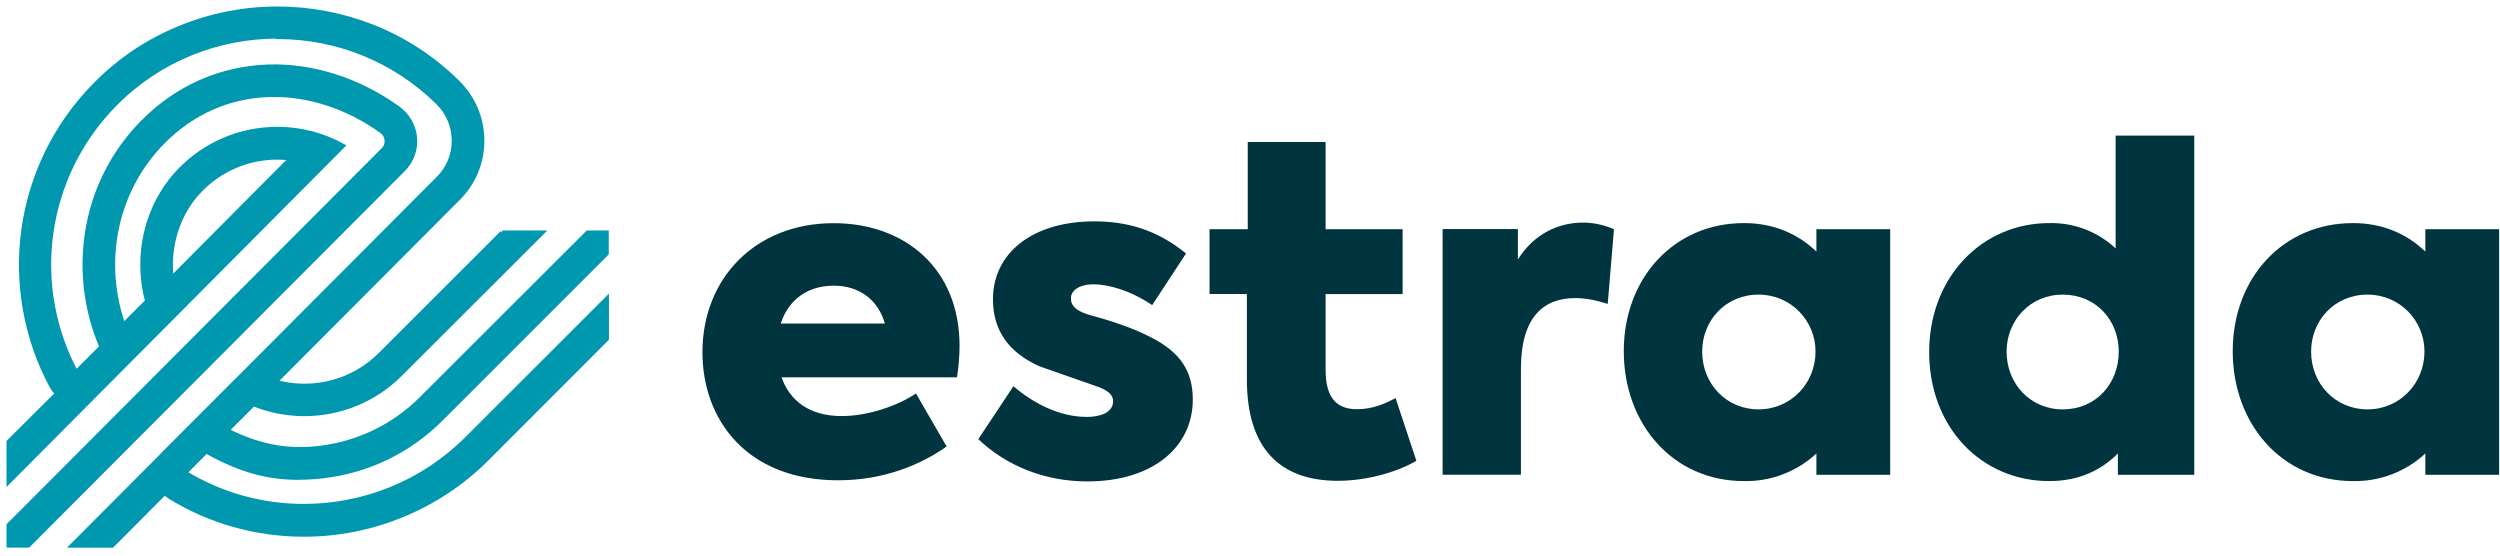
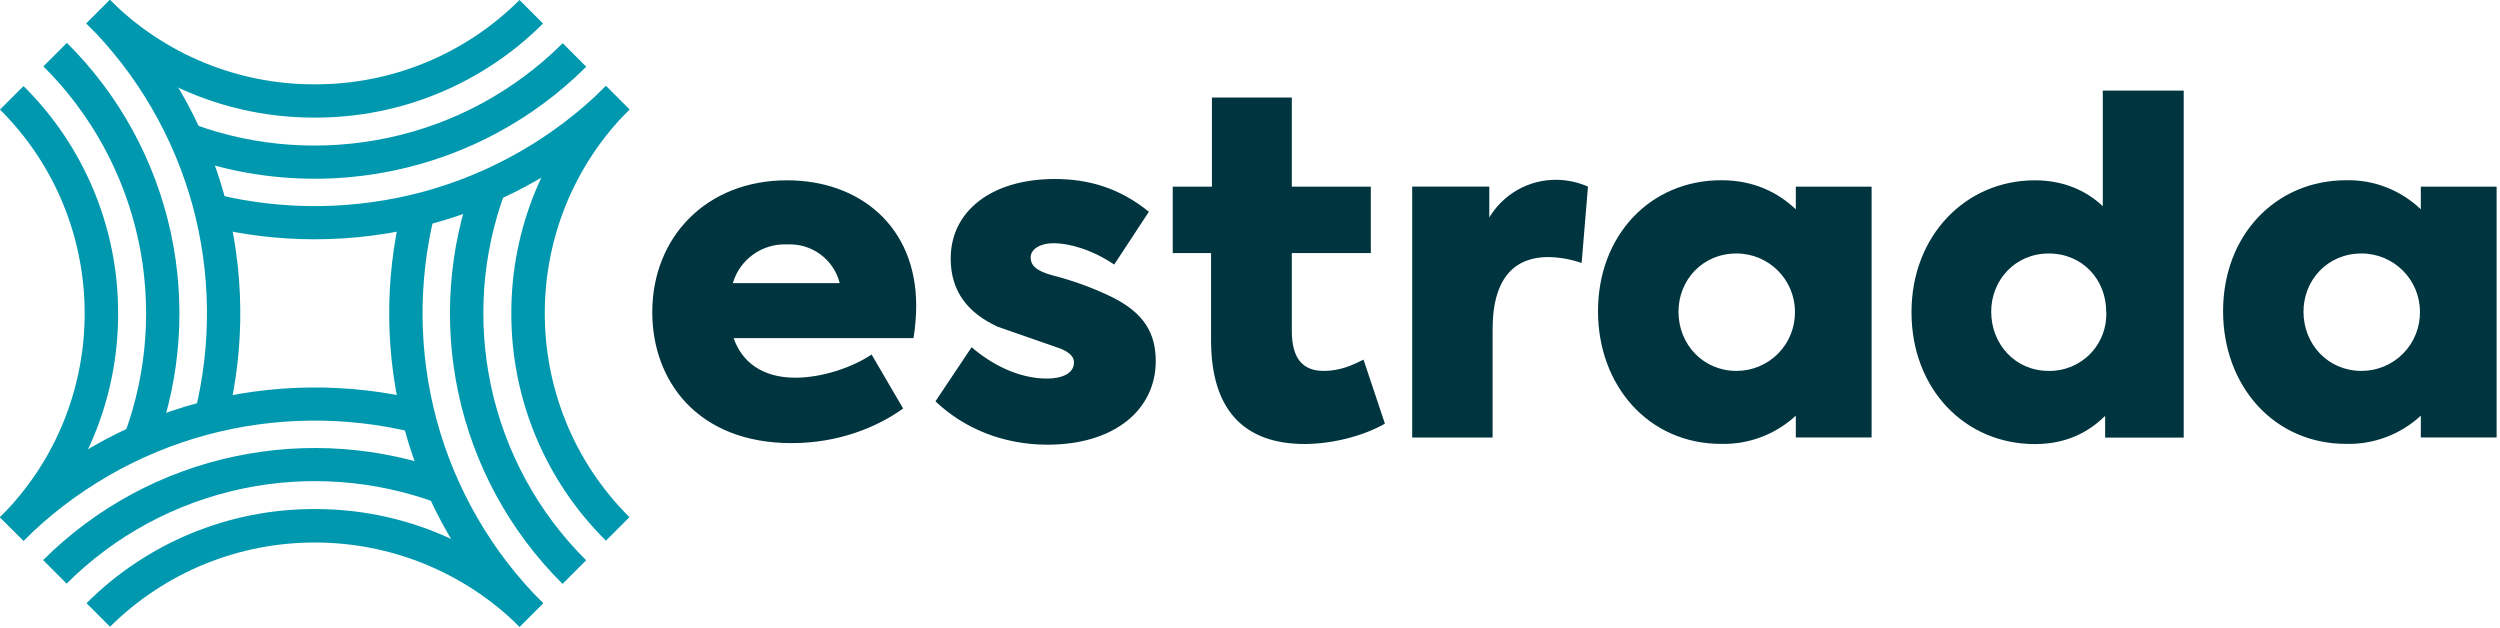
- <svg xmlns="http://www.w3.org/2000/svg" xmlns:xlink="http://www.w3.org/1999/xlink" width="288" height="64">
-   <g fill="none" fill-rule="evenodd">
-     <g fill="#00343e">
-       <path d="M89.94 37.27h12c-.77-2.67-2.87-4.36-5.9-4.36-2.92 0-5.18 1.54-6.1 4.36m20.3 6.2h-20.2c.92 2.66 3.18 4.46 6.92 4.46 2.97 0 6.36-1.13 8.56-2.6l3.53 6.1c-2.87 2.05-7.17 3.9-12.5 3.9-10.56 0-15.63-7.02-15.63-14.76 0-8.45 6.05-14.86 15.12-14.86 8.15 0 14.5 5.17 14.5 14.14a23.3 23.3 0 0 1-.3 3.64m2.46 7.1l4.05-6.1c2.26 1.95 5.28 3.54 8.46 3.54 1.64 0 3.02-.56 3.02-1.8 0-.56-.3-1.08-1.54-1.6l-7.02-2.46c-3.33-1.54-5.28-3.95-5.28-7.7 0-5.33 4.56-8.97 11.68-8.97 3.74 0 7.23.97 10.56 3.7l-3.9 5.95c-2.56-1.74-5.12-2.4-6.8-2.4-1.5 0-2.56.67-2.56 1.6 0 .87.56 1.54 2.56 2.05 1.7.46 4.4 1.28 6.66 2.46 3.43 1.74 4.82 3.94 4.82 7.17 0 5.43-4.56 9.43-12.15 9.43-4.92 0-9.33-1.8-12.56-4.87m50.46 2.5c-2.36 1.38-5.9 2.3-9.02 2.3-6.76 0-10.5-3.8-10.5-11.68v-9.84h-4.3V26.4h4.4V16.36h8.97V26.4h8.87v7.48h-8.87v8.76c0 3.18 1.28 4.5 3.6 4.5 1.8 0 3.18-.6 4.46-1.28l2.4 7.23zm3.04-26.7h8.66v3.5c1.84-2.92 4.62-4.25 7.54-4.25a9 9 0 0 1 3.53.77l-.72 8.6c-1.23-.4-2.5-.67-3.74-.67-3.54 0-6.26 2.05-6.26 8.15v12.2h-9.02V26.4z" />
-       <use xlink:href="#B" />
-       <path d="M244.08 40.5c0-3.6-2.62-6.56-6.46-6.56-3.74 0-6.46 2.97-6.46 6.56 0 3.7 2.72 6.66 6.46 6.66 3.84 0 6.46-2.97 6.46-6.66zm8.7-24.9v39.1h-8.8v-2.46c-1.84 1.84-4.36 3.18-7.9 3.18-7.84 0-13.84-6.2-13.84-14.86 0-8.6 6.05-14.86 13.84-14.86a10.8 10.8 0 0 1 7.64 2.92v-13h9.07z" />
-       <use xlink:href="#B" x="70.15" />
-     </g>
-     <use xlink:href="#C" fill="#0098ae" />
-     <use xlink:href="#C" stroke="#0098ae" stroke-width=".5" />
-     <path d="M34.37 55.03c-4.17 0-7.43-1.22-11.1-3.3l1.6-2.83c3.88 2.2 7.52 3.24 11.9 2.72 4.5-.54 8.57-2.5 11.76-5.68L67.7 26.8h2.18v2.4L50.82 48.26c-3.7 3.7-8.43 6-13.67 6.6-.92.1-1.86.16-2.8.16" fill="#0098ae" />
-     <path d="M34.37 55.03c-4.17 0-7.43-1.22-11.1-3.3l1.6-2.83c3.88 2.2 7.52 3.24 11.9 2.72 4.5-.54 8.57-2.5 11.76-5.68L67.7 26.8h2.18v2.4L50.82 48.26c-3.7 3.7-8.43 6-13.67 6.6-.92.1-1.86.16-2.8.16z" stroke="#0098ae" stroke-width=".5" />
-     <use xlink:href="#D" fill="#0098ae" />
-     <use xlink:href="#D" stroke="#0098ae" stroke-width=".5" />
-     <use xlink:href="#E" fill="#0098ae" />
-     <use xlink:href="#E" stroke="#0098ae" stroke-width=".5" />
+ <svg xmlns="http://www.w3.org/2000/svg" width="287" height="72" fill-rule="evenodd">
+   <path d="M84.12 32.5H96.4a5.9 5.9 0 0 0-6.03-4.44 6.2 6.2 0 0 0-6.24 4.44m20.76 6.32H84.22c.94 2.7 3.25 4.54 7.08 4.54 3.04 0 6.5-1.15 8.76-2.66l3.62 6.2c-2.94 2.1-7.34 3.97-12.8 3.97-10.8 0-16-7.15-16-15.03 0-8.6 6.2-15.14 15.47-15.14 8.33 0 14.83 5.27 14.83 14.4a23.6 23.6 0 0 1-.31 3.71m2.53 7.25l4.14-6.2c2.3 1.98 5.4 3.6 8.65 3.6 1.68 0 3.1-.57 3.1-1.83 0-.57-.3-1.1-1.57-1.62l-7.18-2.5c-3.4-1.57-5.4-4.02-5.4-7.83 0-5.43 4.67-9.13 11.95-9.13 3.83 0 7.4 1 10.8 3.76l-3.98 6.06c-2.62-1.77-5.24-2.45-6.97-2.45-1.52 0-2.62.68-2.62 1.62 0 .9.58 1.57 2.62 2.1a35.9 35.9 0 0 1 6.81 2.51c3.5 1.77 4.93 4.02 4.93 7.3 0 5.53-4.67 9.6-12.43 9.6-5.03 0-9.54-1.83-12.84-4.96m51.6 2.53c-2.4 1.4-6.03 2.35-9.23 2.35-6.92 0-10.75-3.86-10.75-11.9V29.05h-4.4v-7.62h4.5V11.2h9.17v10.23h9.07v7.62h-9.07v8.93c0 3.24 1.3 4.6 3.67 4.6 1.84 0 3.25-.63 4.56-1.3l2.46 7.36zm3.1-27.2h8.86v3.55a8.9 8.9 0 0 1 7.71-4.33 9.3 9.3 0 0 1 3.62.78l-.73 8.77a12.3 12.3 0 0 0-3.82-.68c-3.62 0-6.4 2.1-6.4 8.3v12.42h-9.23v-28.8zm43.95 14.36a6.7 6.7 0 0 0-6.71-6.68c-3.93 0-6.66 3.08-6.66 6.68 0 3.76 2.83 6.8 6.66 6.8a6.7 6.7 0 0 0 6.71-6.79zm8.8-14.36v28.8h-8.7v-2.5a12.2 12.2 0 0 1-8.55 3.24c-8.4 0-14.16-6.73-14.16-15.24 0-8.67 5.98-15.03 14.16-15.03 3.72 0 6.5 1.4 8.55 3.34v-2.6h8.7zm26.93 14.36c0-3.65-2.68-6.68-6.6-6.68-3.82 0-6.6 3.03-6.6 6.68 0 3.76 2.78 6.8 6.6 6.8a6.5 6.5 0 0 0 6.61-6.79zm8.9-25.37v39.83h-9.02v-2.5c-1.9 1.88-4.46 3.24-8.07 3.24-8.02 0-14.16-6.32-14.16-15.14 0-8.77 6.2-15.14 14.16-15.14 3.4 0 5.98 1.25 7.8 2.97V10.4h9.28zm27.12 25.37a6.7 6.7 0 0 0-6.71-6.68c-3.93 0-6.66 3.08-6.66 6.68 0 3.76 2.83 6.8 6.66 6.8a6.7 6.7 0 0 0 6.71-6.79zm8.8-14.36v28.8h-8.7v-2.5a12.2 12.2 0 0 1-8.54 3.24c-8.4 0-14.16-6.73-14.16-15.24 0-8.67 5.98-15.03 14.16-15.03a12 12 0 0 1 8.54 3.34v-2.6h8.7z" fill="#00343e" />
+   <g fill="#0098ae">
+     <path d="M64.58 67.03a43.7 43.7 0 0 1-11.97-21.96 43.8 43.8 0 0 1 1.75-24.26l3.6 1.3a40 40 0 0 0-1.6 22.16 39.9 39.9 0 0 0 10.93 20.05l-2.7 2.7zM7.65 67l-2.7-2.7a44 44 0 0 1 22.12-11.93 44.4 44.4 0 0 1 24.43 1.8l-1.33 3.57a40.5 40.5 0 0 0-22.31-1.65C20.2 57.7 13.2 61.46 7.65 67m28.47-46.48a44.3 44.3 0 0 1-15.14-2.67l1.3-3.58c7.1 2.6 14.8 3.13 22.22 1.56 7.62-1.6 14.57-5.37 20.1-10.87l2.7 2.7a44 44 0 0 1-22 11.9c-3.04.64-6.1.96-9.18.96m-18.14 30.4l-3.6-1.3c2.56-7.07 3.08-14.7 1.5-22.06A39.9 39.9 0 0 0 4.98 7.62l2.7-2.7a43.7 43.7 0 0 1 11.94 21.85 43.8 43.8 0 0 1-1.65 24.15" />
+     <path d="M36.13 27.47a51.5 51.5 0 0 1-12.1-1.44l.9-3.7a47.8 47.8 0 0 0 23.59-.3A47.3 47.3 0 0 0 69.56 9.88l2.7 2.7A51 51 0 0 1 49.52 25.7a51.4 51.4 0 0 1-13.4 1.77m.01-13.97A36.9 36.9 0 0 1 9.92 2.69l2.7-2.7a33.1 33.1 0 0 0 23.5 9.69A33.1 33.1 0 0 0 59.64 0l2.7 2.7a36.9 36.9 0 0 1-26.21 10.8" />
+     <path d="M59.64 71.95a50.8 50.8 0 0 1-13.21-22.72 51 51 0 0 1-.27-25.46l3.72.9a47.2 47.2 0 0 0 .25 23.56 47 47 0 0 0 12.22 21.02l-2.7 2.7zm9.92-9.88a36.6 36.6 0 0 1-10.86-26.1 36.6 36.6 0 0 1 10.86-26.1l2.7 2.7c-12.96 12.9-12.96 33.9 0 46.8l-2.7 2.7z" />
+     <path d="M2.7 62.07L0 59.38c6.33-6.3 14.22-10.85 22.82-13.15a51.7 51.7 0 0 1 25.56-.28l-.9 3.7a47.8 47.8 0 0 0-23.66.25 47.3 47.3 0 0 0-21.1 12.17m56.92 9.88a33.4 33.4 0 0 0-47.01 0l-2.7-2.7a36.9 36.9 0 0 1 26.21-10.81 36.9 36.9 0 0 1 26.21 10.81l-2.7 2.7z" />
+     <path d="M26.13 48.08l-3.72-.9a47.2 47.2 0 0 0-.28-23.51A47 47 0 0 0 9.92 2.69l2.7-2.7a50.8 50.8 0 0 1 13.2 22.67 51 51 0 0 1 .31 25.41m-23.43 14L0 59.38c12.96-12.9 12.96-33.9 0-46.8l2.7-2.7a36.6 36.6 0 0 1 10.86 26.1A36.6 36.6 0 0 1 2.7 62.08" />
  </g>
-   <defs>
-     <path id="B" d="M209.15 40.5c0-3.54-2.82-6.56-6.56-6.56-3.84 0-6.5 3.02-6.5 6.56 0 3.7 2.77 6.66 6.5 6.66s6.56-3.02 6.56-6.66zm8.6-14.1V54.7h-8.5v-2.46a11.9 11.9 0 0 1-8.35 3.18c-8.2 0-13.84-6.6-13.84-14.96 0-8.5 5.84-14.76 13.84-14.76 3.64 0 6.36 1.38 8.35 3.28V26.4h8.5z" />
-     <path id="C" d="M1 60.5l43.15-43.25c.4-.4.42-.85.4-1.1a1.4 1.4 0 0 0-.59-1.04c-3.95-2.84-8.56-4.33-12.98-4.18-4.6.15-8.8 2-12.14 5.35-6.05 6.04-7.55 15.42-3.73 23.34l-2.93 1.4a24.1 24.1 0 0 1-2.15-14.14 23 23 0 0 1 6.51-12.9c3.94-3.94 8.9-6.1 14.33-6.3 5.14-.17 10.47 1.53 15 4.8 1.1.8 1.82 2.05 1.93 3.4a4.6 4.6 0 0 1-1.34 3.65l-43.2 43.3H1V60.5z" />
-     <path id="D" d="M19.76 32.07a13 13 0 0 1 .27-4.59c.52-2.15 1.58-4.1 3.06-5.6a12.3 12.3 0 0 1 8.86-3.74 12.4 12.4 0 0 1 1.57.1L19.76 32.07zm12.2-27.82a26.2 26.2 0 0 1 18.33 7.42l.18.18c2.42 2.4 2.43 6.3.02 8.7L8.32 62.84h4.6l39.88-40a9.3 9.3 0 0 0 2.75-6.66c-.01-2.52-1-4.88-2.78-6.65l-.2-.2a29.2 29.2 0 0 0-9.66-6.26C39.4 1.7 35.73 1 31.96 1c-3.87 0-7.64.74-11.2 2.2-3.7 1.5-7 3.7-9.8 6.56a29.5 29.5 0 0 0-5.56 7.84 29.4 29.4 0 0 0-2.69 8.88 29.6 29.6 0 0 0 .18 9.2 29.4 29.4 0 0 0 3.05 8.8c.17.32.4.6.66.85L1 50.9v4.6l38.5-38.7a15.6 15.6 0 0 0-7.55-1.94 15.6 15.6 0 0 0-11.19 4.71c-3.93 4.03-5.2 9.9-3.8 15.13l-8.2 8.2a26.3 26.3 0 0 1 4.48-30.9c5.13-5.2 11.92-7.8 18.7-7.8z" />
-     <path id="E" d="M57.86 26.8L43.83 40.82a12.3 12.3 0 0 1-8.75 3.63c-1.62 0-3.2-.3-4.68-.9-.4-.16-.8-.24-1.22-.24-.85 0-1.68.33-2.3.95l-7.9 7.9c-.7.7-1.04 1.7-.93 2.68s.68 1.87 1.52 2.4c4.62 2.84 9.96 4.34 15.43 4.34 3.87 0 7.66-.74 11.24-2.2a29.7 29.7 0 0 0 9.88-6.55L69.9 39.03v-4.6L53.82 50.5c-5.2 5.2-12 7.8-18.82 7.8a26.2 26.2 0 0 1-13.73-3.86l7.9-7.9c1.9.77 3.9 1.15 5.9 1.15a15.6 15.6 0 0 0 11.05-4.58L62.45 26.8h-4.6z" />
-   </defs>
</svg>
